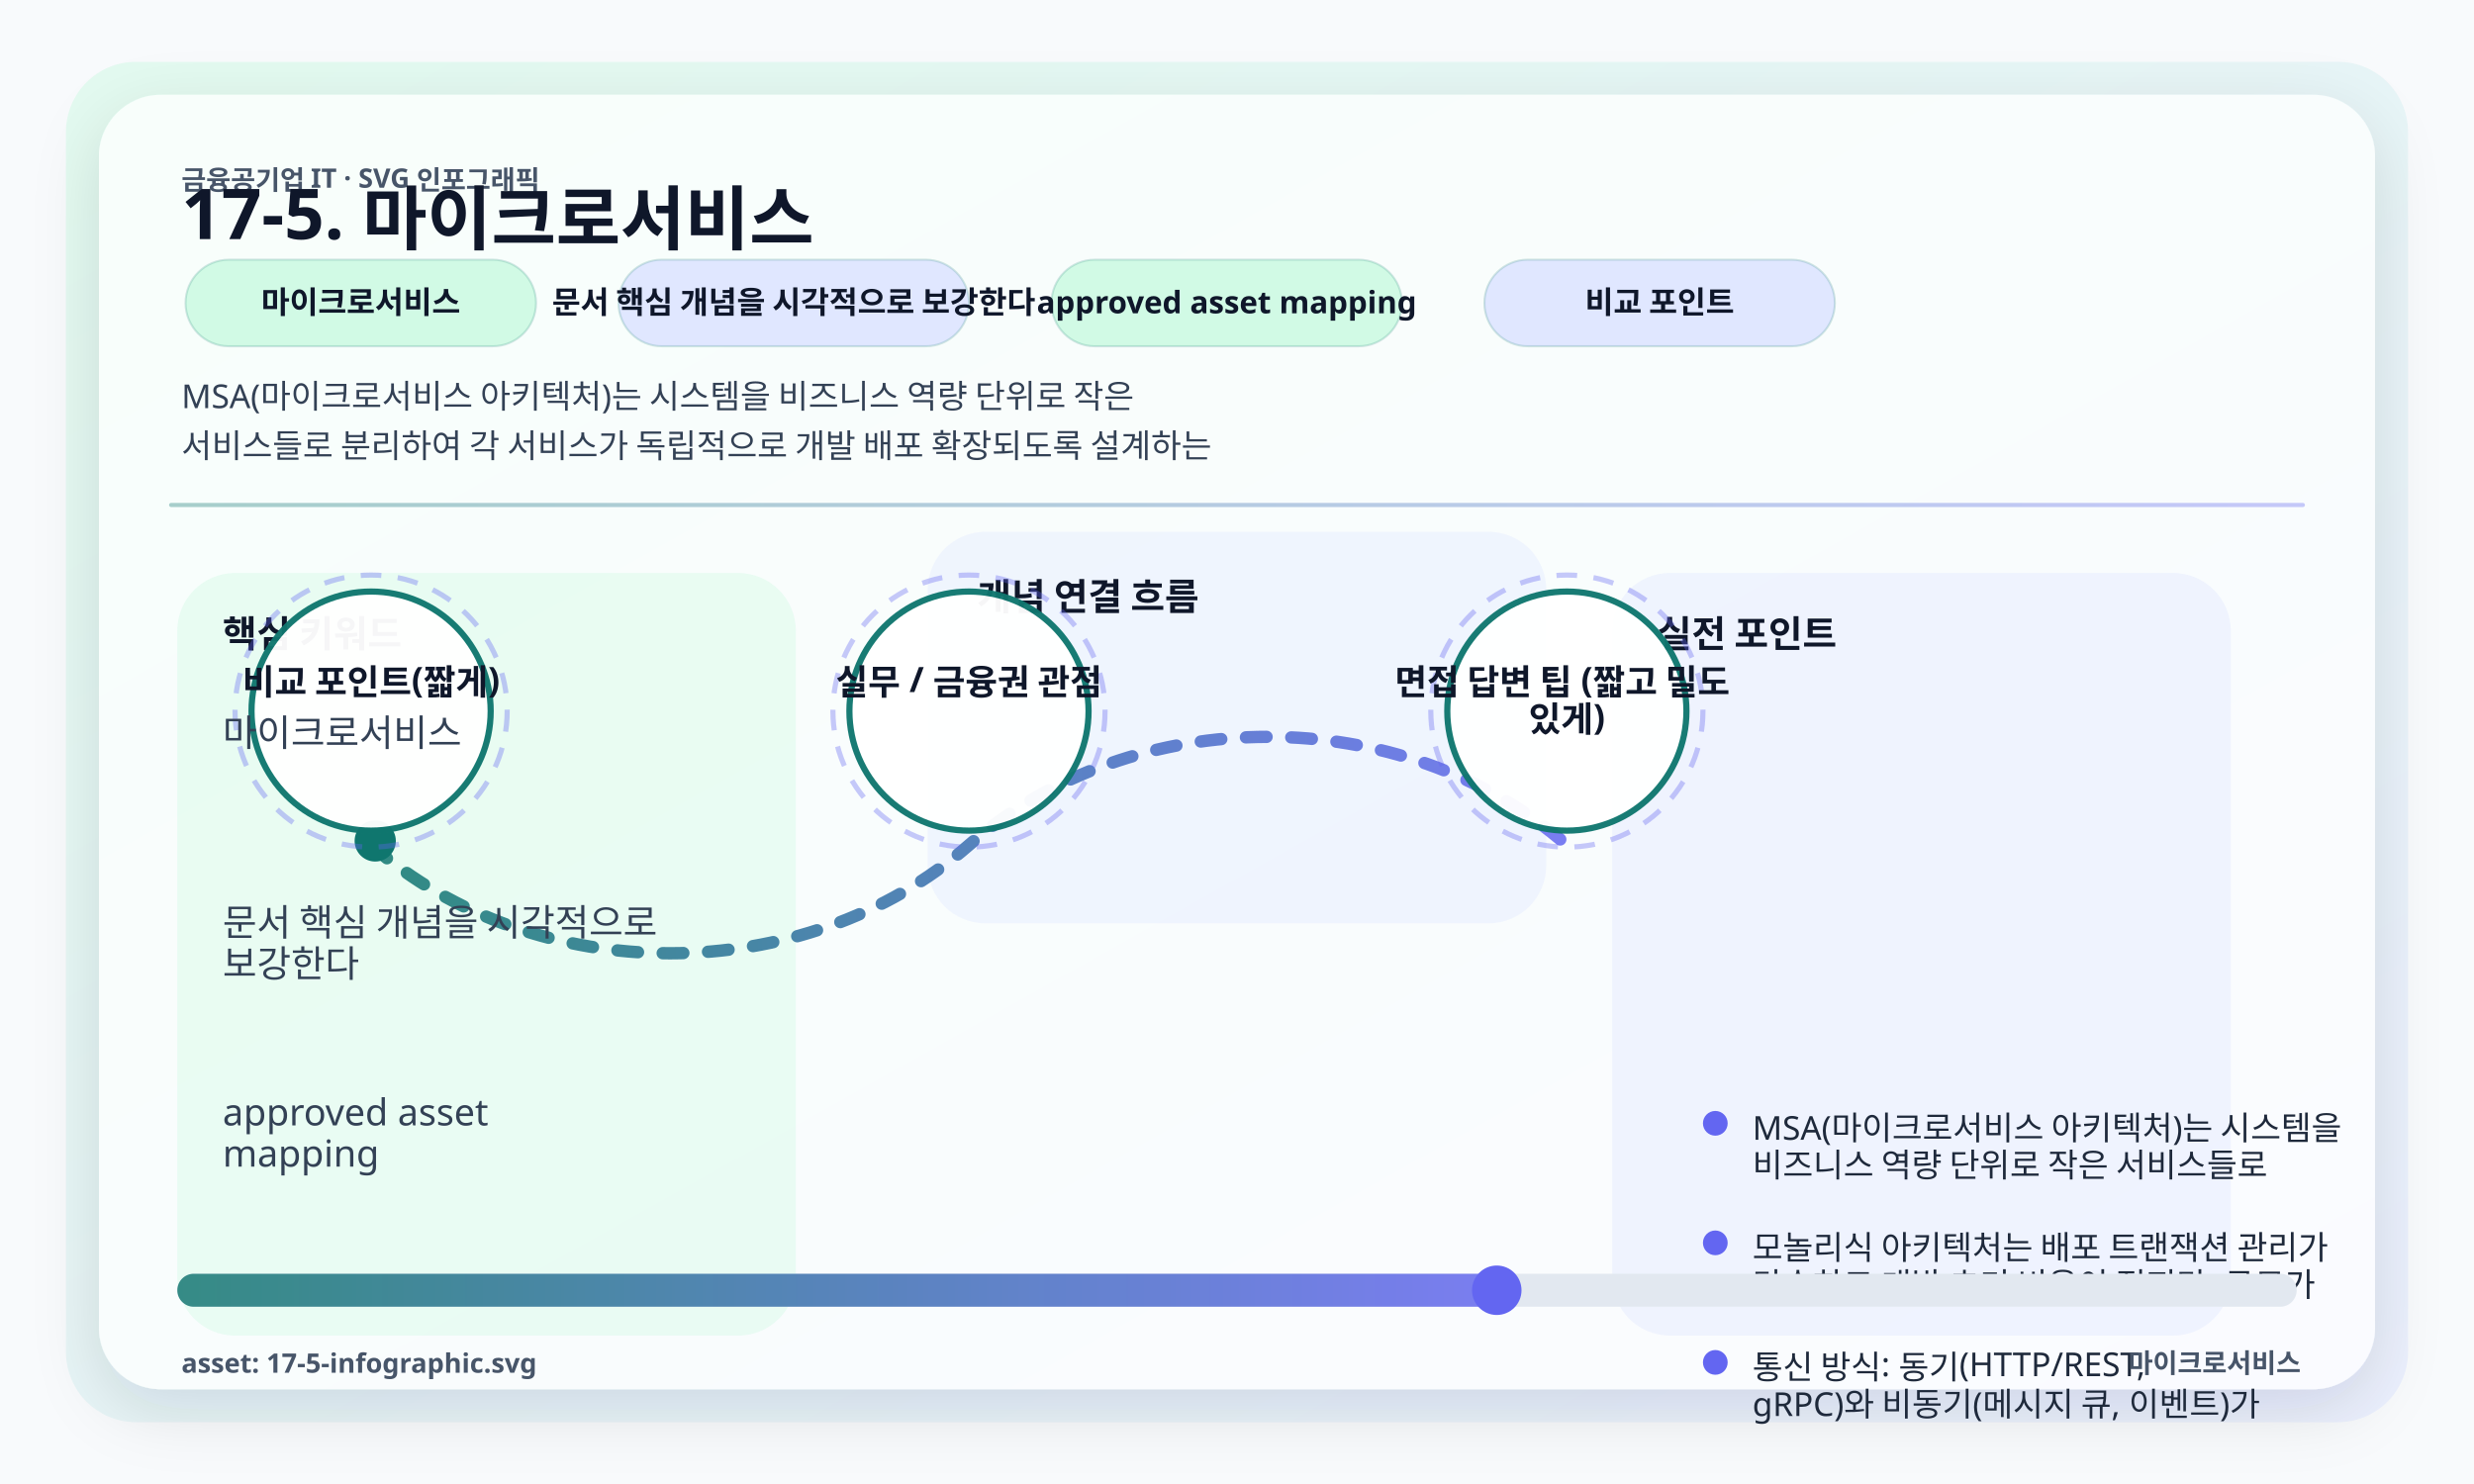
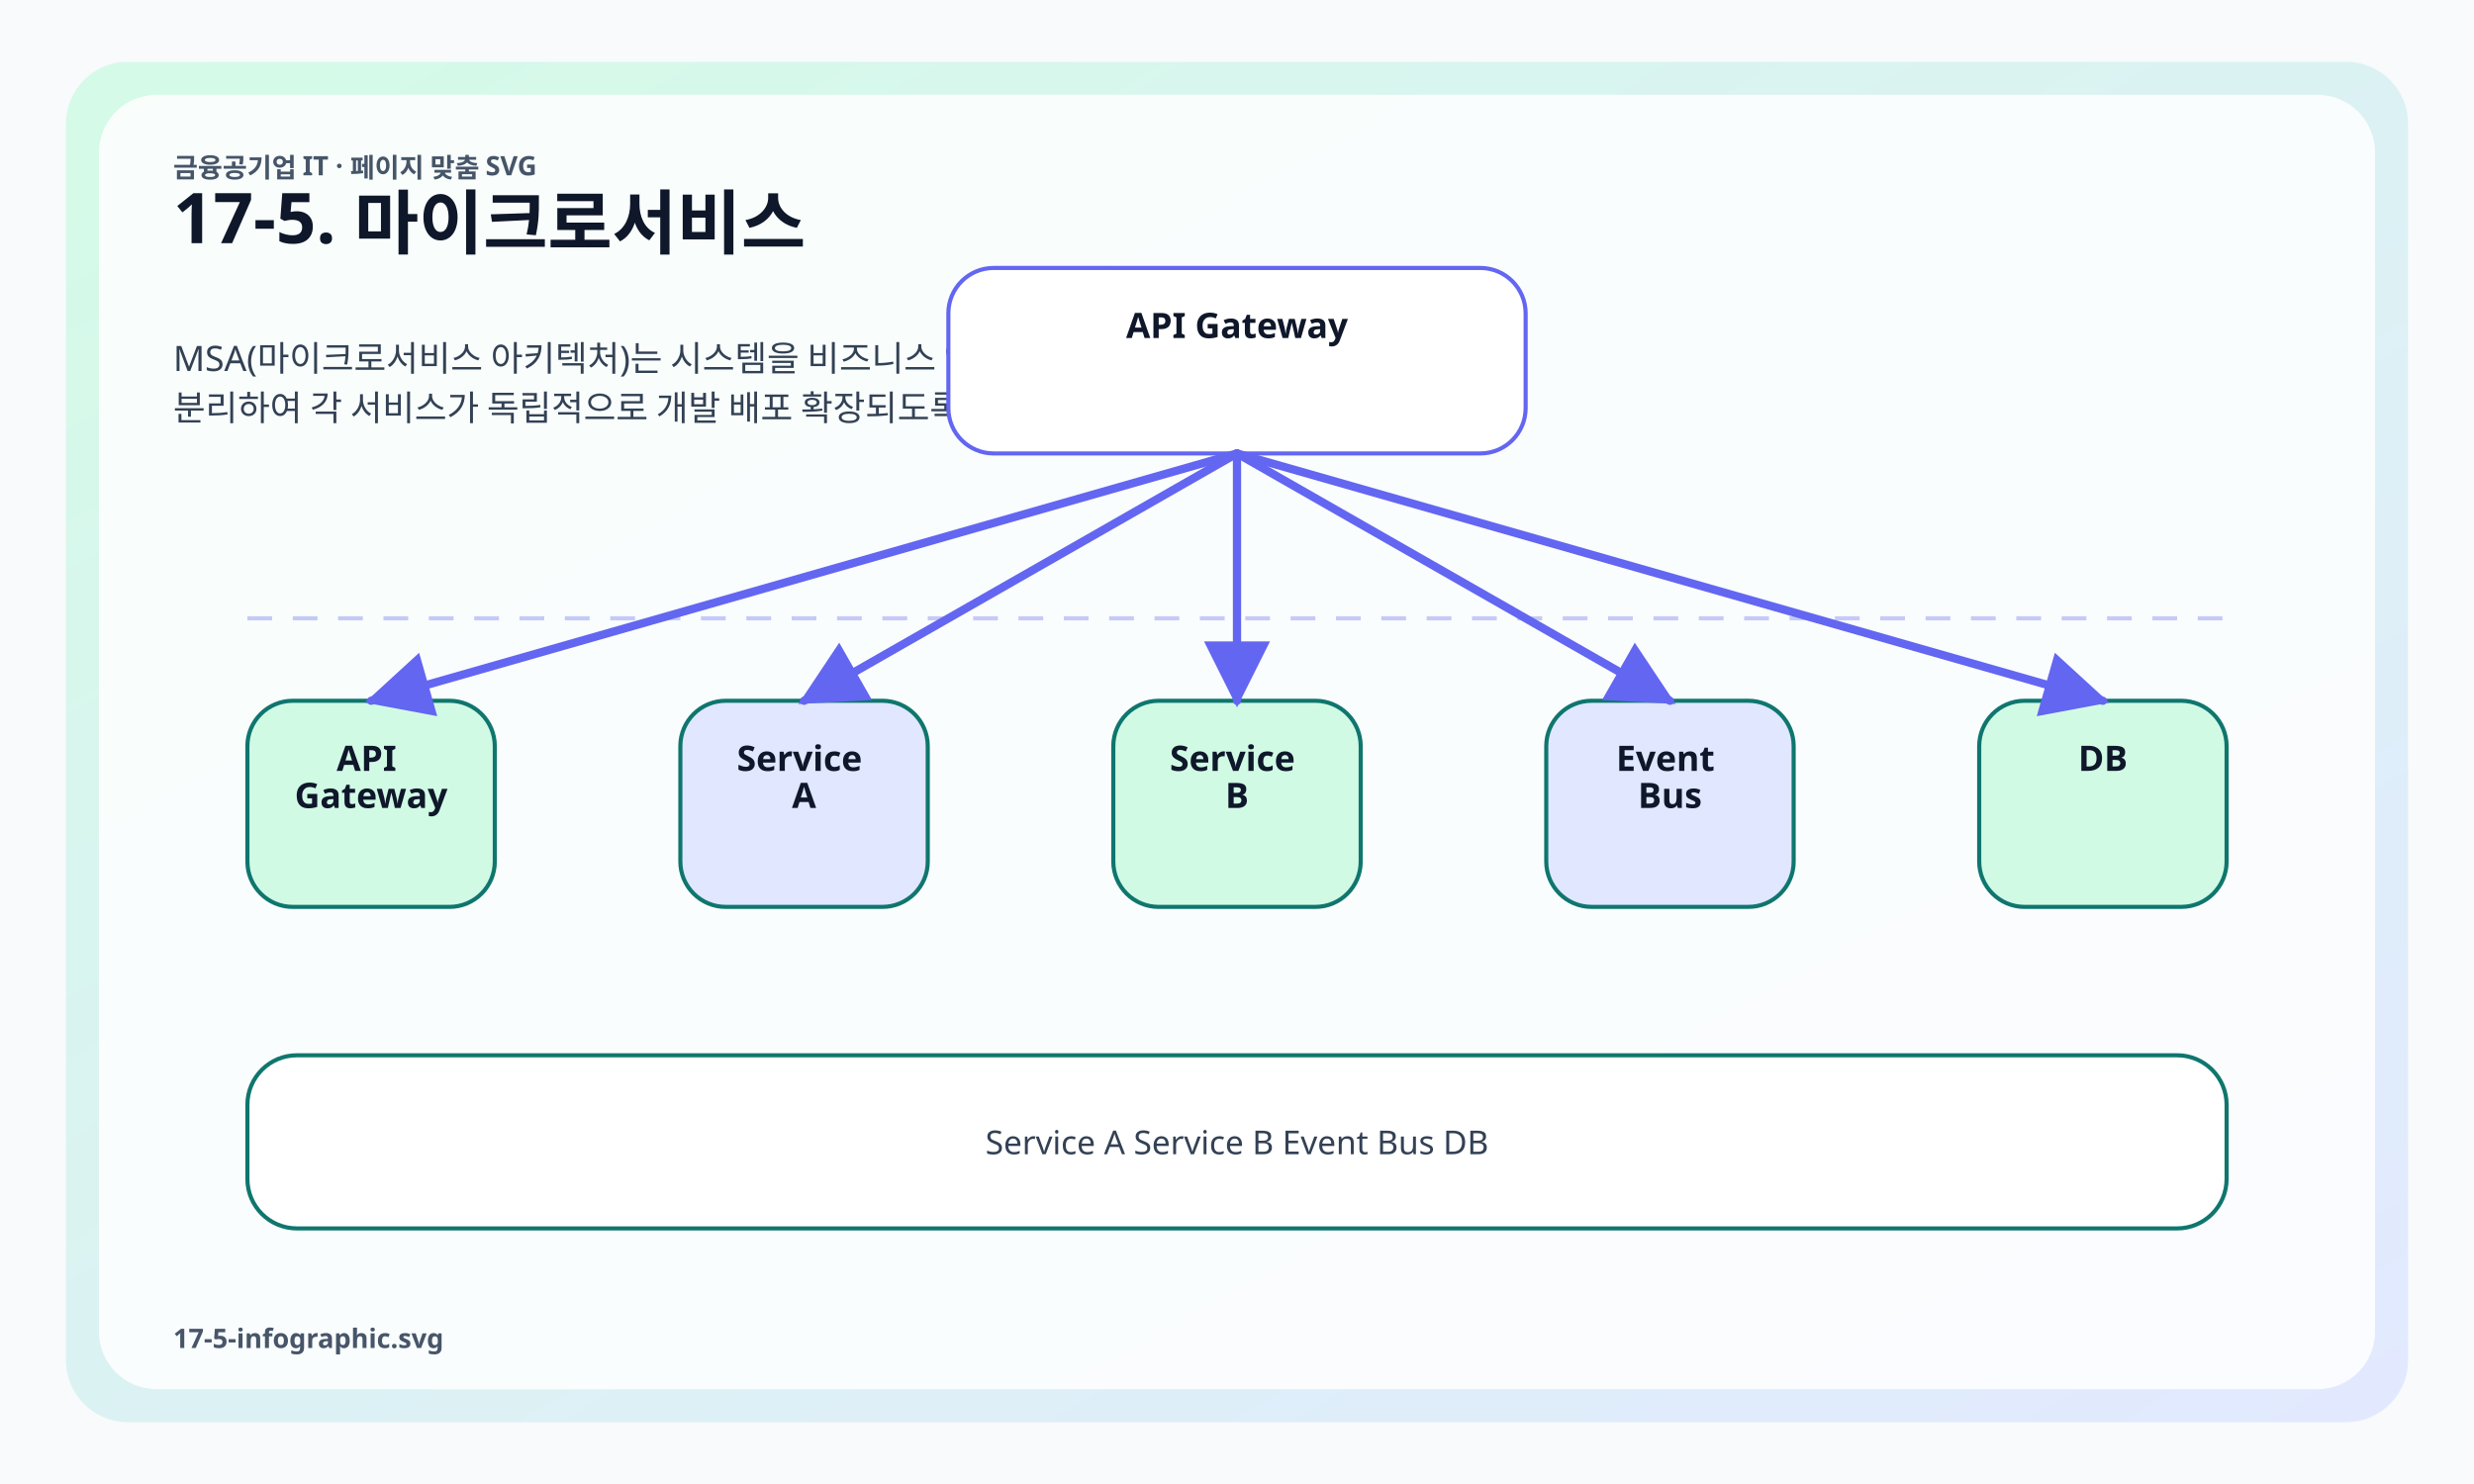
<svg xmlns="http://www.w3.org/2000/svg" width="1200" height="720" viewBox="0 0 1200 720" role="img" aria-labelledby="title desc">
  <defs>
-     <linearGradient id="bg" x1="0" y1="0" x2="1" y2="1">
+     <linearGradient id="grad-17-5-infographic.svg" x1="0" y1="0" x2="1" y2="1">
      <stop offset="0%" stop-color="#d1fae5" />
      <stop offset="100%" stop-color="#e0e7ff" />
    </linearGradient>
-     <linearGradient id="line" x1="0" y1="0" x2="1" y2="0">
+     <linearGradient id="line-17-5-infographic.svg" x1="0" y1="0" x2="1" y2="0">
      <stop offset="0%" stop-color="#0f766e" />
      <stop offset="100%" stop-color="#6366f1" />
    </linearGradient>
-     <filter id="shadow" x="-20%" y="-20%" width="140%" height="140%">
-       <feDropShadow dx="0" dy="10" stdDeviation="16" flood-color="#0f172a" flood-opacity="0.12" />
-     </filter>
    <style>
      .title { font: 700 34px 'Pretendard','Noto Sans KR',sans-serif; fill: #0f172a; }
-       .subtitle { font: 500 16px 'Pretendard','Noto Sans KR',sans-serif; fill: #334155; }
-       .section { font: 700 18px 'Pretendard','Noto Sans KR',sans-serif; fill: #0f172a; }
-       .chip { font: 700 15px 'Pretendard','Noto Sans KR',sans-serif; fill: #0f172a; }
-       .body { font: 500 18px 'Pretendard','Noto Sans KR',sans-serif; fill: #334155; }
-       .node { font: 700 17px 'Pretendard','Noto Sans KR',sans-serif; fill: #0f172a; }
-       .focus { font: 500 16px 'Pretendard','Noto Sans KR',sans-serif; fill: #1e293b; }
+       .subtitle { font: 500 17px 'Pretendard','Noto Sans KR',sans-serif; fill: #334155; }
+       .label { font: 700 17px 'Pretendard','Noto Sans KR',sans-serif; fill: #0f172a; }
+       .body { font: 500 16px 'Pretendard','Noto Sans KR',sans-serif; fill: #334155; }
      .small { font: 600 13px 'Pretendard','Noto Sans KR',sans-serif; fill: #475569; }
-       .float1 { animation: float1 7s ease-in-out infinite; }
-       .float2 { animation: float2 8s ease-in-out infinite; }
-       .float3 { animation: float3 9s ease-in-out infinite; }
-       .pulse { animation: pulse 2.4s ease-in-out infinite; transform-origin: center; }
-       @keyframes float1 { 0%,100% { transform: translateY(0px); } 50% { transform: translateY(-8px); } }
-       @keyframes float2 { 0%,100% { transform: translateY(-2px); } 50% { transform: translateY(7px); } }
-       @keyframes float3 { 0%,100% { transform: translateY(2px); } 50% { transform: translateY(-6px); } }
-       @keyframes pulse { 0%,100% { opacity: .55; transform: scale(1); } 50% { opacity: 1; transform: scale(1.35); } }
+       .cap { font: 700 14px 'Pretendard','Noto Sans KR',sans-serif; fill: #0f172a; }
    </style>
  </defs>
  <rect width="1200" height="720" fill="#f8fafc" />
-   <rect x="32" y="30" width="1136" height="660" rx="34" fill="url(#bg)" opacity="0.55" />
-   <rect x="48" y="46" width="1104" height="628" rx="30" fill="white" filter="url(#shadow)" />
-   <rect x="48" y="46" width="1104" height="628" rx="30" fill="url(#bg)" opacity="0.16" />
-   <text class="small" x="88" y="92">금융공기업 IT · SVG 인포그래픽</text>
-   <text class="title" x="88" y="116">
-     <tspan x="88" dy="0">17-5. 마이크로서비스</tspan>
+   <rect x="32" y="30" width="1136" height="660" rx="30" fill="url(#grad-17-5-infographic.svg)" opacity="0.9" />
+   <rect x="48" y="46" width="1104" height="628" rx="28" fill="white" />
+   <rect x="48" y="46" width="1104" height="628" rx="28" fill="url(#grad-17-5-infographic.svg)" opacity="0.14" />
+   <text class="small" x="84" y="86">금융공기업 IT · 페이지 맞춤 SVG</text>
+   <text class="title" x="84" y="118" text-anchor="start">
+     <tspan x="84" dy="0">17-5. 마이크로서비스</tspan>
  </text>
-   <text class="subtitle" x="88" y="198">
-     <tspan x="88" dy="0">MSA(마이크로서비스 아키텍처)는 시스템을 비즈니스 역량 단위로 작은</tspan>
-     <tspan x="88" dy="24">서비스들로 분리하여 각 서비스가 독립적으로 개발 배포 확장되도록 설계하는</tspan>
+   <text class="subtitle" x="84" y="180" text-anchor="start">
+     <tspan x="84" dy="0">MSA(마이크로서비스 아키텍처)는 시스템을 비즈니스 역량 단위로 작은 서비스들로</tspan>
+     <tspan x="84" dy="24">분리하여 각 서비스가 독립적으로 개발 배포 확장되도록 설계하는 아키텍처다. 서비스는</tspan>
  </text>
-   <g class="float1">
-     <rect x="90" y="126" width="170" height="42" rx="21" fill="#d1fae5" stroke="#0f766e" stroke-opacity="0.18" />
-     <text class="chip" x="175" y="152" text-anchor="middle">마이크로서비스</text>
-   </g>
-   <g class="float2">
-     <rect x="300" y="126" width="170" height="42" rx="21" fill="#e0e7ff" stroke="#0f766e" stroke-opacity="0.18" />
-     <text class="chip" x="385" y="152" text-anchor="middle">문서 핵심 개념을 시각적으로 보강한다</text>
-   </g>
-   <g class="float3">
-     <rect x="510" y="126" width="170" height="42" rx="21" fill="#d1fae5" stroke="#0f766e" stroke-opacity="0.18" />
-     <text class="chip" x="595" y="152" text-anchor="middle">approved asset mapping</text>
-   </g>
-   <g class="float1">
-     <rect x="720" y="126" width="170" height="42" rx="21" fill="#e0e7ff" stroke="#0f766e" stroke-opacity="0.18" />
-     <text class="chip" x="805" y="152" text-anchor="middle">비교 포인트</text>
-   </g>
-   <rect x="82" y="244" width="1036" height="2" rx="1" fill="url(#line)" opacity="0.35" />
-   <rect x="86" y="278" width="300" height="370" rx="28" fill="#d1fae5" opacity="0.42" />
-   <rect x="450" y="258" width="300" height="190" rx="28" fill="#e0e7ff" opacity="0.38" />
-   <rect x="782" y="278" width="300" height="370" rx="28" fill="#e0e7ff" opacity="0.42" />
-   <text class="section" x="108" y="314">핵심 키워드</text>
-   <text class="section" x="474" y="296">개념 연결 흐름</text>
-   <text class="section" x="804" y="314">실전 포인트</text>
-   <path d="M 180 410 C 260 480, 390 480, 470 410 S 680 340, 760 410" fill="none" stroke="url(#line)" stroke-width="6" stroke-linecap="round" opacity="0.85" stroke-dasharray="10 12">
-     <animate attributeName="stroke-dashoffset" from="0" to="-220" dur="8s" repeatCount="indefinite" />
-   </path>
-   <circle cx="182" cy="408" r="10" fill="#0f766e">
-     <animateMotion dur="8s" repeatCount="indefinite" rotate="auto">
-       <mpath href="#route" />
-     </animateMotion>
-   </circle>
-   <path id="route" d="M 180 410 C 260 480, 390 480, 470 410 S 680 340, 760 410" fill="none" />
-   <g>
-     <circle cx="180" cy="345" r="58" fill="white" stroke="#0f766e" stroke-width="3" opacity="0.96" />
-     <circle cx="180" cy="345" r="66" fill="none" stroke="#6366f1" stroke-opacity="0.35" stroke-width="2.5" stroke-dasharray="10 8">
-       <animate attributeName="stroke-dashoffset" from="0" to="-180" dur="7s" begin="0.0s" repeatCount="indefinite" />
-     </circle>
-     <text class="node" x="180" text-anchor="middle" y="337">
-       <tspan x="180" text-anchor="middle" dy="0">비교 포인트(짧게)</tspan>
-     </text>
-   </g>
-   <g>
-     <circle cx="470" cy="345" r="58" fill="white" stroke="#0f766e" stroke-width="3" opacity="0.96" />
-     <circle cx="470" cy="345" r="66" fill="none" stroke="#6366f1" stroke-opacity="0.35" stroke-width="2.5" stroke-dasharray="10 8">
-       <animate attributeName="stroke-dashoffset" from="0" to="-180" dur="7s" begin="0.7s" repeatCount="indefinite" />
-     </circle>
-     <text class="node" x="470" text-anchor="middle" y="337">
-       <tspan x="470" text-anchor="middle" dy="0">실무 / 금융권 관점</tspan>
-     </text>
-   </g>
-   <g>
-     <circle cx="760" cy="345" r="58" fill="white" stroke="#0f766e" stroke-width="3" opacity="0.96" />
-     <circle cx="760" cy="345" r="66" fill="none" stroke="#6366f1" stroke-opacity="0.35" stroke-width="2.5" stroke-dasharray="10 8">
-       <animate attributeName="stroke-dashoffset" from="0" to="-180" dur="7s" begin="1.4s" repeatCount="indefinite" />
-     </circle>
-     <text class="node" x="760" text-anchor="middle" y="337">
-       <tspan x="760" text-anchor="middle" dy="0">면접 답변 팁 (짧고 밀도</tspan>
-       <tspan x="760" text-anchor="middle" dy="18">있게)</tspan>
-     </text>
-   </g>
-   <text class="body" x="108" y="362">
-     <tspan x="108" dy="0">마이크로서비스</tspan>
+   <defs>
+     <marker id="arrow" viewBox="0 0 10 10" refX="9" refY="5" markerWidth="8" markerHeight="8" orient="auto-start-reverse">
+       <path d="M 0 0 L 10 5 L 0 10 z" fill="#6366f1" />
+     </marker>
+   </defs>
+   <rect x="460" y="130" width="280" height="90" rx="22" fill="#ffffff" stroke="#6366f1" stroke-width="2" />
+   <text class="label" x="600" y="164" text-anchor="middle">
+     <tspan x="600" dy="0">API Gateway</tspan>
  </text>
-   <text class="body" x="108" y="454">
-     <tspan x="108" dy="0">문서 핵심 개념을 시각적으로</tspan>
-     <tspan x="108" dy="20">보강한다</tspan>
+   <text class="body" x="478" y="200" text-anchor="start" />
+   <rect x="120" y="340" width="120" height="100" rx="22" fill="#d1fae5" stroke="#0f766e" stroke-width="2" />
+   <text class="label" x="180" y="374" text-anchor="middle">
+     <tspan x="180" dy="0">API</tspan>
+     <tspan x="180" dy="18">Gateway</tspan>
  </text>
-   <text class="body" x="108" y="546">
-     <tspan x="108" dy="0">approved asset</tspan>
-     <tspan x="108" dy="20">mapping</tspan>
+   <text class="body" x="138" y="410" text-anchor="start" />
+   <line x1="600" y1="220" x2="180" y2="340" stroke="#6366f1" stroke-width="4" stroke-linecap="round" marker-end="url(#arrow)" />
+   <rect x="330" y="340" width="120" height="100" rx="22" fill="#e0e7ff" stroke="#0f766e" stroke-width="2" />
+   <text class="label" x="390" y="374" text-anchor="middle">
+     <tspan x="390" dy="0">Service</tspan>
+     <tspan x="390" dy="18">A</tspan>
  </text>
-   <circle cx="832" cy="545" r="6" fill="#6366f1" class="pulse" style="animation-delay:0.0s" />
-   <text class="focus" x="850" y="553">
-     <tspan x="850" dy="0">MSA(마이크로서비스 아키텍처)는 시스템을</tspan>
-     <tspan x="850" dy="18">비즈니스 역량 단위로 작은 서비스들로</tspan>
+   <text class="body" x="348" y="410" text-anchor="start" />
+   <line x1="600" y1="220" x2="390" y2="340" stroke="#6366f1" stroke-width="4" stroke-linecap="round" marker-end="url(#arrow)" />
+   <rect x="540" y="340" width="120" height="100" rx="22" fill="#d1fae5" stroke="#0f766e" stroke-width="2" />
+   <text class="label" x="600" y="374" text-anchor="middle">
+     <tspan x="600" dy="0">Service</tspan>
+     <tspan x="600" dy="18">B</tspan>
  </text>
-   <circle cx="832" cy="603" r="6" fill="#6366f1" class="pulse" style="animation-delay:0.45s" />
-   <text class="focus" x="850" y="611">
-     <tspan x="850" dy="0">모놀리식 아키텍처는 배포 트랜잭션 관리가</tspan>
-     <tspan x="850" dy="18">단순하고 개발 초기 비용이 적지만, 규모가</tspan>
+   <text class="body" x="558" y="410" text-anchor="start" />
+   <line x1="600" y1="220" x2="600" y2="340" stroke="#6366f1" stroke-width="4" stroke-linecap="round" marker-end="url(#arrow)" />
+   <rect x="750" y="340" width="120" height="100" rx="22" fill="#e0e7ff" stroke="#0f766e" stroke-width="2" />
+   <text class="label" x="810" y="374" text-anchor="middle">
+     <tspan x="810" dy="0">Event</tspan>
+     <tspan x="810" dy="18">Bus</tspan>
  </text>
-   <circle cx="832" cy="661" r="6" fill="#6366f1" class="pulse" style="animation-delay:0.9s" />
-   <text class="focus" x="850" y="669">
-     <tspan x="850" dy="0">통신 방식: 동기(HTTP/REST,</tspan>
-     <tspan x="850" dy="18">gRPC)와 비동기(메시지 큐, 이벤트)가</tspan>
+   <text class="body" x="768" y="410" text-anchor="start" />
+   <line x1="600" y1="220" x2="810" y2="340" stroke="#6366f1" stroke-width="4" stroke-linecap="round" marker-end="url(#arrow)" />
+   <rect x="960" y="340" width="120" height="100" rx="22" fill="#d1fae5" stroke="#0f766e" stroke-width="2" />
+   <text class="label" x="1020" y="374" text-anchor="middle">
+     <tspan x="1020" dy="0">DB</tspan>
  </text>
-   <rect x="86" y="618" width="1028" height="16" rx="8" fill="#e2e8f0" />
-   <rect x="86" y="618" width="640" height="16" rx="8" fill="url(#line)" opacity="0.82">
-     <animate attributeName="width" values="420;860;420" dur="10s" repeatCount="indefinite" />
-   </rect>
-   <circle cx="726" cy="626" r="12" fill="#6366f1" class="pulse" />
-   <text class="small" x="88" y="666">asset: 17-5-infographic.svg</text>
-   <text class="small" x="1116" y="666" text-anchor="end">마이크로서비스</text>
+   <text class="body" x="978" y="410" text-anchor="start" />
+   <line x1="600" y1="220" x2="1020" y2="340" stroke="#6366f1" stroke-width="4" stroke-linecap="round" marker-end="url(#arrow)" />
+   <rect x="120" y="512" width="960" height="84" rx="24" fill="#ffffff" stroke="#0f766e" stroke-width="2" />
+   <text class="body" x="600" y="560" text-anchor="middle">
+     <tspan x="600" dy="0">Service A Service B Event Bus DB</tspan>
+   </text>
+   <line x1="120" y1="300" x2="1080" y2="300" stroke="#6366f1" stroke-width="2" stroke-dasharray="12 10" opacity="0.35">
+     <animate attributeName="stroke-dashoffset" from="0" to="-60" dur="4s" repeatCount="indefinite" />
+   </line>
+   <text class="small" x="84" y="654">17-5-infographic.svg</text>
</svg>
